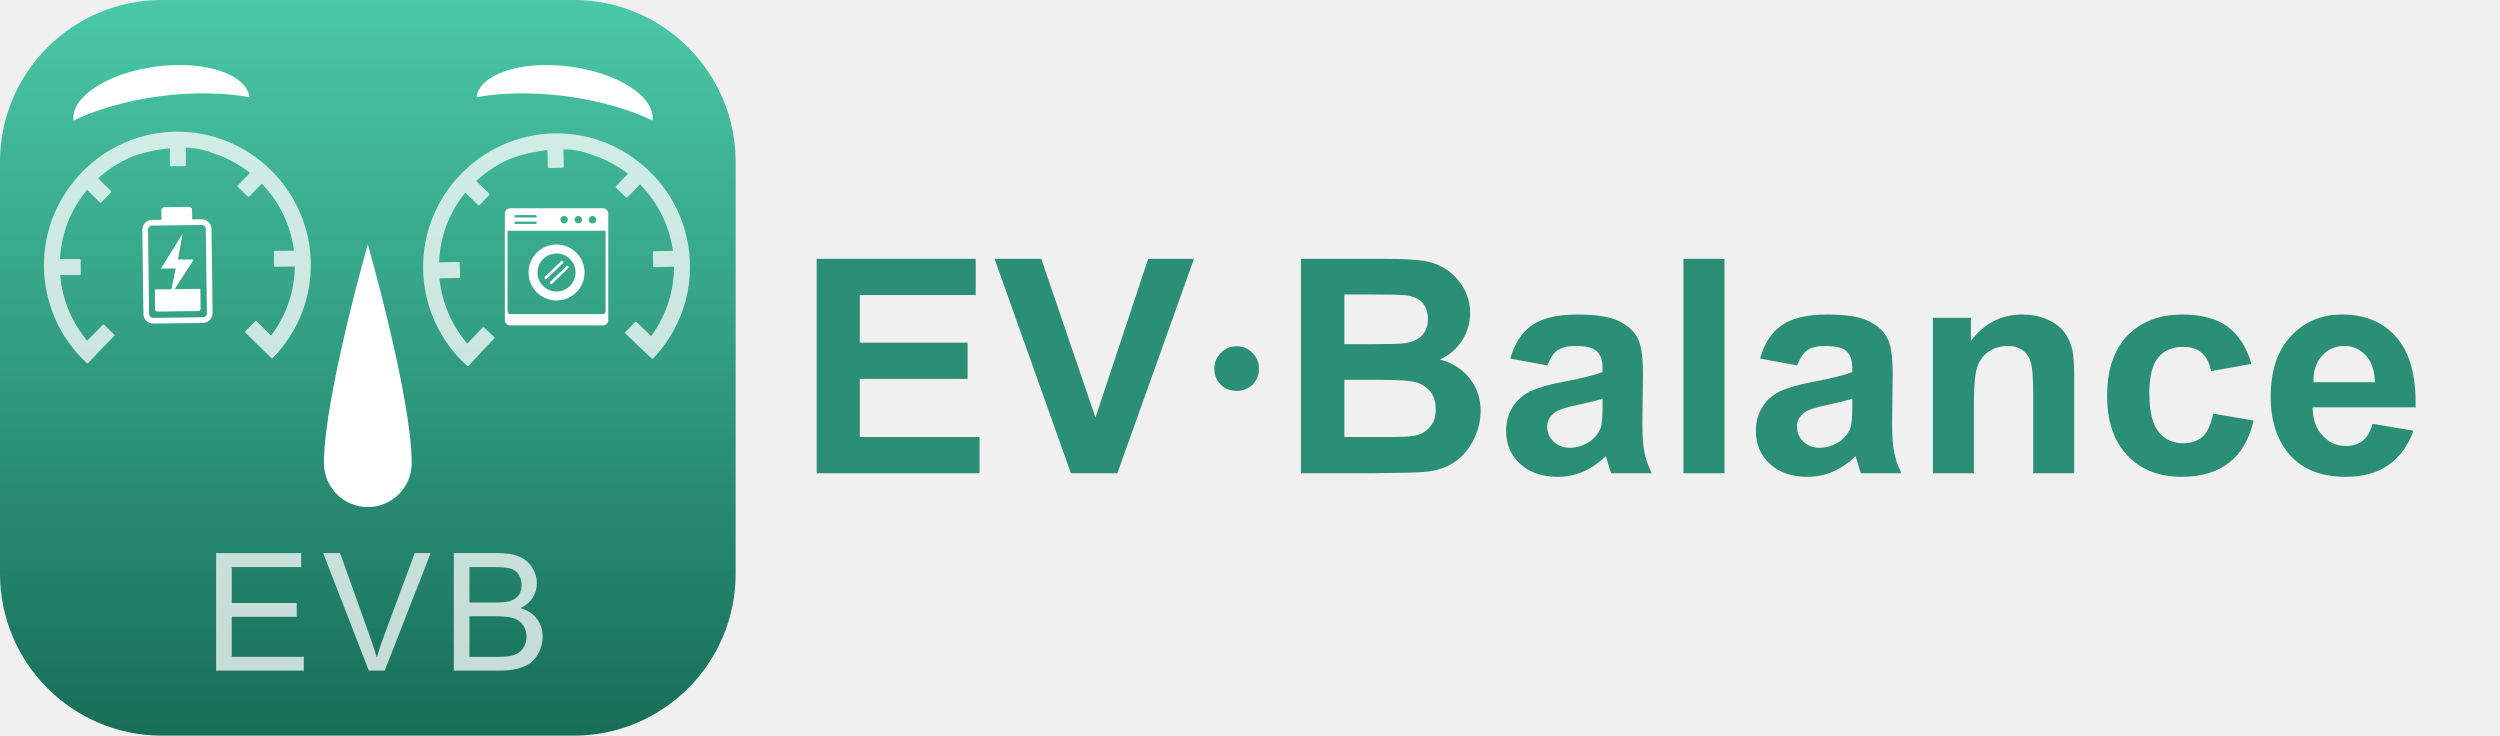
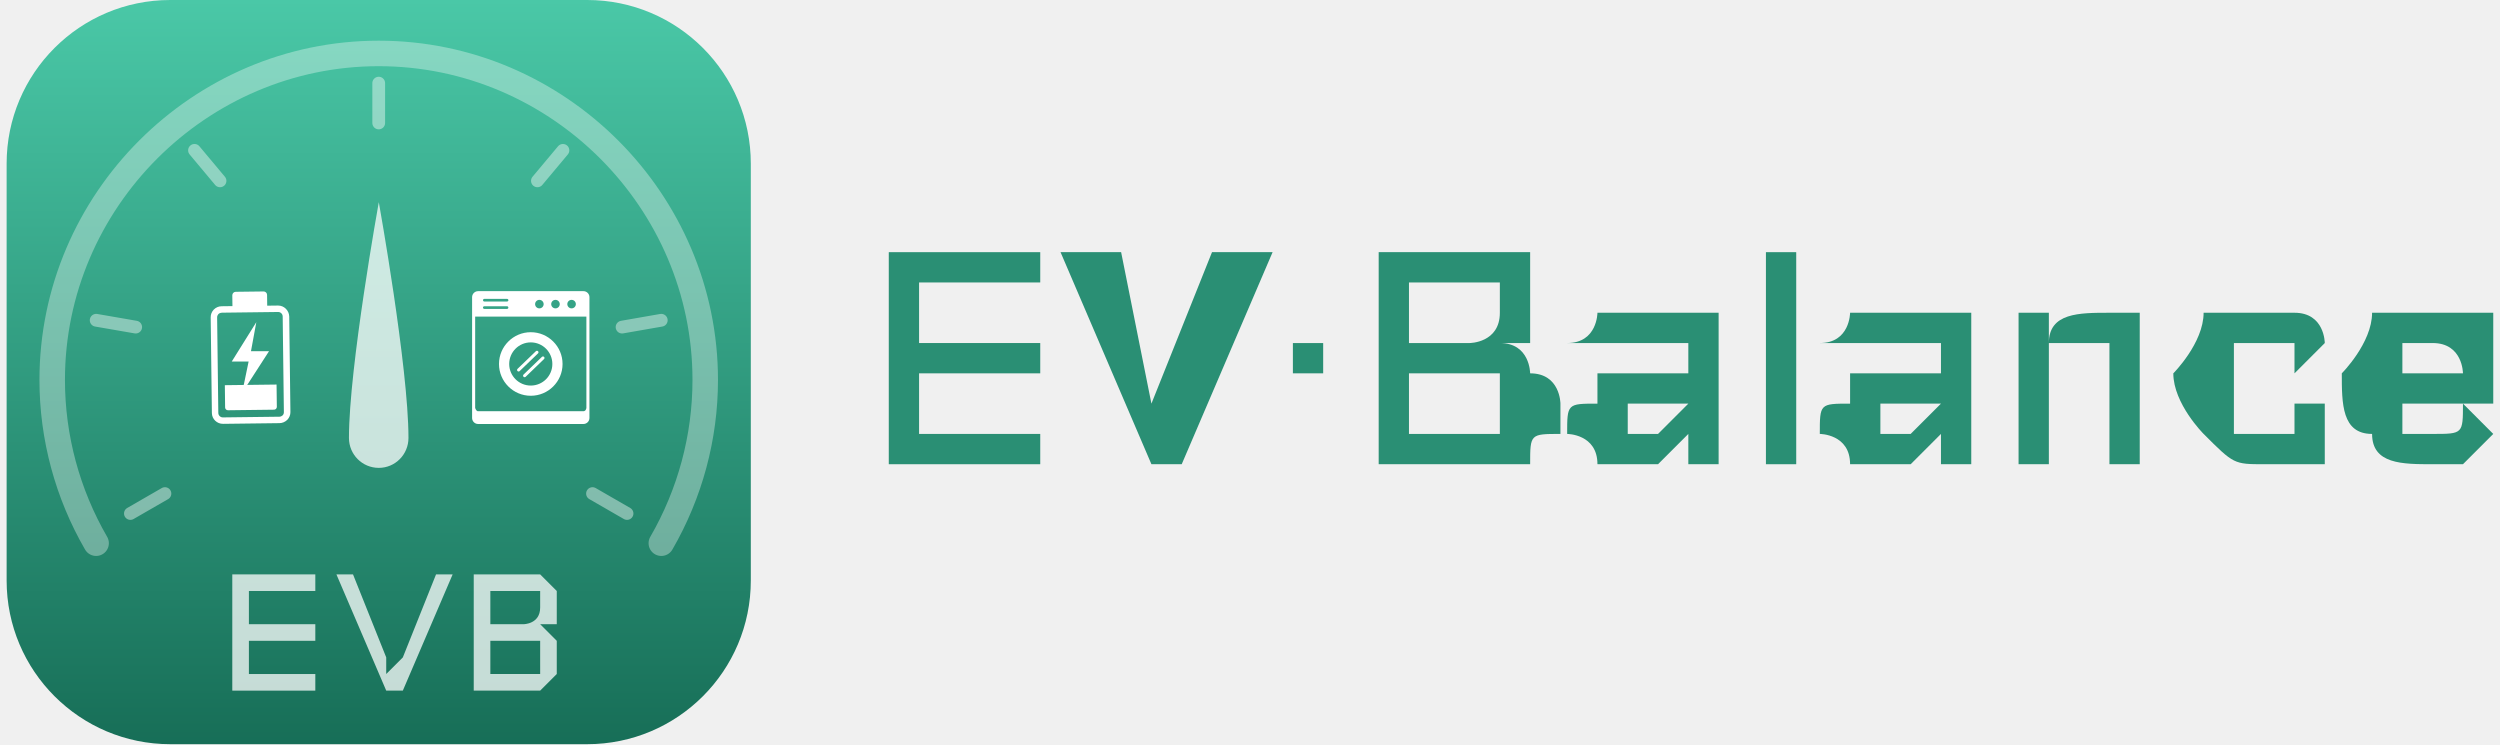
- <svg xmlns="http://www.w3.org/2000/svg" width="100%" height="100%" viewBox="0 0 870 256" version="1.1" xml:space="preserve" style="fill-rule:evenodd;clip-rule:evenodd;stroke-linejoin:round;stroke-miterlimit:2;">
-   <path d="M256,56.32L256,199.68C256,230.764 230.764,256 199.68,256L56.32,256C25.236,256 0,230.764 0,199.68L0,56.32C0,25.236 25.236,0 56.32,0L199.68,0C230.764,0 256,25.236 256,56.32Z" style="fill:url(#_Linear1);" />
-   <g transform="matrix(0.833239,0,0,0.833239,5.075334,21.00455)">
-     <g transform="matrix(0.907189,-0.007428,0.007428,0.907189,67.99546,85.52756)">
-       <g transform="matrix(1,0,0,1,-61.44,-61.44)">
-         <clipPath id="_clip2">
-           <rect x="0" y="0" width="122.88" height="122.88" />
-         </clipPath>
-         <g clip-path="url(#_clip2)">
-           <path d="M19.33,106.17C6.997,94.566 -0.005,78.364 -0.005,61.43C-0.005,27.73 27.725,-0 61.425,-0C61.43,-0 61.435,-0 61.44,0C69.481,-0.008 77.444,1.575 84.87,4.66C99.931,10.949 111.916,22.937 118.2,38C126.035,56.792 123.937,78.315 112.62,95.24C110.389,98.576 107.844,101.69 105.02,104.54C104.827,104.729 104.513,104.729 104.32,104.54L101.25,101.48C101.186,101.457 101.128,101.419 101.08,101.37L92.52,92.81C92.331,92.617 92.331,92.303 92.52,92.11L97,87.62C97.193,87.431 97.507,87.431 97.7,87.62L104.31,94.23C105.712,92.413 106.997,90.509 108.16,88.53C112.797,80.637 115.325,71.682 115.5,62.53L106.4,62.53C106.126,62.53 105.9,62.304 105.9,62.03L105.9,55.7C105.9,55.426 106.126,55.2 106.4,55.2L115.16,55.2C114.489,49.455 112.895,43.857 110.44,38.62C107.956,33.336 104.641,28.484 100.62,24.25L94.76,30.11C94.567,30.299 94.253,30.299 94.06,30.11L89.57,25.62C89.381,25.427 89.381,25.113 89.57,24.92L95.22,19.27C90.745,15.667 85.726,12.798 80.35,10.77C75.1,8.77 71.62,7.62 65.75,7.39L65.75,15.39C65.75,15.664 65.524,15.89 65.25,15.89L58.89,15.89C58.616,15.89 58.39,15.664 58.39,15.39L58.39,7.59C52.56,8.14 44.84,9.59 39.7,11.88C34.431,14.196 29.564,17.336 25.28,21.18L31.15,27.05C31.339,27.243 31.339,27.557 31.15,27.75L26.66,32.24C26.467,32.429 26.153,32.429 25.96,32.24L20.16,26.44C16.378,30.875 13.338,35.893 11.16,41.3C9.027,46.709 7.771,52.425 7.44,58.23L16.44,58.23C16.714,58.23 16.94,58.456 16.94,58.73L16.94,65.09C16.94,65.364 16.714,65.59 16.44,65.59L7.44,65.59C7.657,68.482 8.109,71.351 8.79,74.17C9.506,77.155 10.48,80.073 11.7,82.89C12.742,85.308 13.959,87.648 15.34,89.89C16.625,91.987 18.055,93.992 19.62,95.89L26.86,88.65C27.053,88.461 27.367,88.461 27.56,88.65L32.05,93.14C32.239,93.333 32.239,93.647 32.05,93.84C28,97.93 24,101.9 20,106.15C19.91,106.243 19.785,106.296 19.655,106.296C19.525,106.296 19.4,106.243 19.31,106.15L19.33,106.17Z" style="fill:white;fill-opacity:0.75;fill-rule:nonzero;" />
-         </g>
-       </g>
+ <svg xmlns="http://www.w3.org/2000/svg" width="100%" height="100%" viewBox="0 0 860 256" version="1.1" xml:space="preserve" style="fill-rule:evenodd;clip-rule:evenodd;stroke-linecap:round;">
+   <g transform="matrix(1,0,0,1,2.279492,0)">
+     <path d="M256,56.3L256,199.7C256,230.8 230.8,256 199.7,256L56.3,256C25.2,256 0,230.8 0,199.7L0,56.3C0,25.2 25.2,0 56.3,0L199.7,0C230.8,0 256,25.2 256,56.3Z" style="fill:url(#_Linear1);" />
+     <g transform="matrix(1.218233,0,0,1.218233,-27.93386,-25.23125)">
+       <path d="M48.2,174.1C40.1,160.1 35.8,144.2 35.8,128C35.8,77.4 77.4,35.8 128,35.8C178.6,35.8 220.2,77.4 220.2,128C220.2,144.2 215.9,160.1 207.8,174.1" style="fill:none;fill-rule:nonzero;stroke:white;stroke-opacity:0.34;stroke-width:7.2px;" />
    </g>
-     <g transform="matrix(1.089159,0,0,1.089159,-10.75333,-17.04836)">
+     <g transform="matrix(1.070452,0,0,1.070452,-9.017846,-9.72318)">
+       <path d="M48.2,174.1L59.3,167.7" style="fill:none;fill-rule:nonzero;stroke:white;stroke-opacity:0.42;stroke-width:4.1px;" />
+       <path d="M37.2,112L49.9,114.2" style="fill:none;fill-rule:nonzero;stroke:white;stroke-opacity:0.42;stroke-width:4.1px;" />
+       <path d="M68.8,57.4L77,67.2" style="fill:none;fill-rule:nonzero;stroke:white;stroke-opacity:0.42;stroke-width:4.1px;" />
+       <path d="M128,35.8L128,48.6" style="fill:none;fill-rule:nonzero;stroke:white;stroke-opacity:0.42;stroke-width:4.1px;" />
+       <path d="M187.2,57.4L179,67.2" style="fill:none;fill-rule:nonzero;stroke:white;stroke-opacity:0.42;stroke-width:4.1px;" />
+       <path d="M218.8,112L206.2,114.2" style="fill:none;fill-rule:nonzero;stroke:white;stroke-opacity:0.42;stroke-width:4.1px;" />
+       <path d="M207.8,174.1L196.7,167.7" style="fill:none;fill-rule:nonzero;stroke:white;stroke-opacity:0.42;stroke-width:4.1px;" />
+     </g>
+     <g transform="matrix(1.017662,0,0,1.017662,10.29639,27.16154)">
      <g transform="matrix(1,0,0,1,-11.11764,-13.98102)">
-         <path d="M85.38,96.19L77.11,109.47L82.76,109.47L80.59,120.13L89.73,105.98L83.64,105.98L85.38,96.19Z" style="fill:white;fill-rule:nonzero;" />
+         <path d="M85.4,96.2L77.1,109.5L82.8,109.5L80.6,120.1L89.7,106L83.6,106L85.4,96.2Z" style="fill:white;fill-rule:nonzero;" />
      </g>
      <g transform="matrix(-0.004504,-0.362687,0.362687,-0.004504,72.30236,94.17898)">
        <g transform="matrix(1,0,0,1,-61.44,-36.585)">
-           <clipPath id="_clip3">
-             <rect x="0" y="0" width="122.88" height="73.17" />
+           <clipPath id="_clip2">
+             <rect x="0" y="0" width="122.9" height="73.2" />
          </clipPath>
-           <g clip-path="url(#_clip3)">
-             <path d="M109.58,62.92L109.58,52.81L119.66,52.81C121.424,52.805 122.875,51.354 122.88,49.59L122.88,23.59C122.869,21.828 121.422,20.381 119.66,20.37L109.58,20.37L109.58,10.25C109.583,7.535 108.503,4.927 106.58,3.01L106.38,2.83C104.496,1.026 101.989,0.012 99.38,0L10.25,-0C4.633,0.016 0.016,4.633 0,10.25L0,62.92C-0.002,65.632 1.078,68.236 3,70.15C4.917,72.073 7.525,73.153 10.24,73.15L99.33,73.15C104.947,73.134 109.564,68.517 109.58,62.9L109.58,62.92ZM103.58,10.25L103.58,62.92C103.569,65.225 101.675,67.119 99.37,67.13L10.25,67.13C9.124,67.137 8.042,66.689 7.25,65.89C6.456,65.095 6.013,64.014 6.02,62.89L6.02,10.25C6.02,10.243 6.02,10.237 6.02,10.23C6.02,7.909 7.929,6 10.25,6C10.25,6 99.33,6 99.33,6C100.39,5.999 101.413,6.399 102.19,7.12L102.3,7.24C103.097,8.034 103.544,9.115 103.54,10.24L103.58,10.25Z" style="fill:white;fill-rule:nonzero;" />
-             <path d="M36.05,60.56L36.05,12.39L15.23,12.39C13.804,12.406 12.636,13.574 12.62,15L12.62,58C12.625,59.428 13.802,60.6 15.23,60.6L36.05,60.56Z" style="fill:white;" />
+           <g clip-path="url(#_clip2)">
+             <path d="M109.6,62.9L109.6,52.8L119.7,52.8C121.4,52.8 122.9,51.4 122.9,49.6L122.9,23.6C122.9,21.8 121.4,20.4 119.7,20.4L109.6,20.4L109.6,10.2C109.6,7.5 108.5,4.9 106.6,3L106.4,2.8C104.5,1 102,0 99.4,0L10.2,-0C4.6,0 0,4.6 0,10.3L0,62.9C-0,65.6 1.1,68.2 3,70.2C4.9,72.1 7.5,73.2 10.2,73.2L99.3,73.2C104.9,73.1 109.6,68.5 109.6,62.9L109.6,62.9ZM103.6,10.2L103.6,62.9C103.6,65.2 101.7,67.1 99.4,67.1L10.2,67.1C9.1,67.1 8,66.7 7.2,65.9C6.5,65.1 6,64 6,62.9L6,10.2C6,10.2 6,10.2 6,10.2C6,7.9 7.9,6 10.2,6C10.2,6 99.3,6 99.3,6C100.4,6 101.4,6.4 102.2,7.1L102.3,7.2C103.1,8 103.5,9.1 103.5,10.2L103.6,10.2Z" style="fill:white;fill-rule:nonzero;" />
+             <path d="M36,60.6L36,12.4L15.2,12.4C13.8,12.4 12.6,13.6 12.6,15L12.6,58C12.6,59.4 13.8,60.6 15.2,60.6L36,60.6Z" style="fill:white;" />
          </g>
        </g>
      </g>
    </g>
-   </g>
-   <g transform="matrix(0.833239,0,0,0.833239,37.6155,22.18339)">
-     <g transform="matrix(0.907018,-0.019112,0.019112,0.907018,187.2971,84.82017)">
-       <g transform="matrix(1,0,0,1,-61.44,-61.44)">
-         <clipPath id="_clip4">
-           <rect x="0" y="0" width="122.88" height="122.88" />
+     <g transform="matrix(0.089312,0,0,0.089312,180.307,123.0039)">
+       <g transform="matrix(1,0,0,1,-226,-255.787)">
+         <clipPath id="_clip3">
+           <rect x="0" y="0" width="452" height="511.6" />
        </clipPath>
-         <g clip-path="url(#_clip4)">
-           <path d="M19.33,106.17C6.997,94.566 -0.005,78.364 -0.005,61.43C-0.005,27.73 27.725,-0 61.425,-0C61.43,-0 61.435,-0 61.44,0C69.481,-0.008 77.444,1.575 84.87,4.66C99.931,10.949 111.916,22.937 118.2,38C126.035,56.792 123.937,78.315 112.62,95.24C110.389,98.576 107.844,101.69 105.02,104.54C104.827,104.729 104.513,104.729 104.32,104.54L101.25,101.48C101.186,101.457 101.128,101.419 101.08,101.37L92.52,92.81C92.331,92.617 92.331,92.303 92.52,92.11L97,87.62C97.193,87.431 97.507,87.431 97.7,87.62L104.31,94.23C105.712,92.413 106.997,90.509 108.16,88.53C112.797,80.637 115.325,71.682 115.5,62.53L106.4,62.53C106.126,62.53 105.9,62.304 105.9,62.03L105.9,55.7C105.9,55.426 106.126,55.2 106.4,55.2L115.16,55.2C114.489,49.455 112.895,43.857 110.44,38.62C107.956,33.336 104.641,28.484 100.62,24.25L94.76,30.11C94.567,30.299 94.253,30.299 94.06,30.11L89.57,25.62C89.381,25.427 89.381,25.113 89.57,24.92L95.22,19.27C90.745,15.667 85.726,12.798 80.35,10.77C75.1,8.77 71.62,7.62 65.75,7.39L65.75,15.39C65.75,15.664 65.524,15.89 65.25,15.89L58.89,15.89C58.616,15.89 58.39,15.664 58.39,15.39L58.39,7.59C52.56,8.14 44.84,9.59 39.7,11.88C34.431,14.196 29.564,17.336 25.28,21.18L31.15,27.05C31.339,27.243 31.339,27.557 31.15,27.75L26.66,32.24C26.467,32.429 26.153,32.429 25.96,32.24L20.16,26.44C16.378,30.875 13.338,35.893 11.16,41.3C9.027,46.709 7.771,52.425 7.44,58.23L16.44,58.23C16.714,58.23 16.94,58.456 16.94,58.73L16.94,65.09C16.94,65.364 16.714,65.59 16.44,65.59L7.44,65.59C7.657,68.482 8.109,71.351 8.79,74.17C9.506,77.155 10.48,80.073 11.7,82.89C12.742,85.308 13.959,87.648 15.34,89.89C16.625,91.987 18.055,93.992 19.62,95.89L26.86,88.65C27.053,88.461 27.367,88.461 27.56,88.65L32.05,93.14C32.239,93.333 32.239,93.647 32.05,93.84C28,97.93 24,101.9 20,106.15C19.91,106.243 19.785,106.296 19.655,106.296C19.525,106.296 19.4,106.243 19.31,106.15L19.33,106.17Z" style="fill:white;fill-opacity:0.75;fill-rule:nonzero;" />
+         <g clip-path="url(#_clip3)">
+           <path d="M23.1,0L429,0C441.6,0 452,10.4 452,23.1L452,488.5C452,501.2 441.6,511.6 429,511.6L23,511.6C10.4,511.6 0,501.2 0,488.5L0,23.1C0,10.4 10.4,0 23.1,0ZM226,158.1C259.8,158.1 290.4,171.8 312.5,194C334.7,216.1 348.4,246.7 348.4,280.5C348.4,314.3 334.7,344.9 312.5,367C290.4,389.2 259.8,402.9 226,402.9C192.2,402.9 161.6,389.2 139.5,367C117.3,344.9 103.6,314.3 103.6,280.5C103.6,246.7 117.3,216.1 139.5,194C161.6,171.8 192.2,158.1 226,158.1ZM268.9,253.1C270,252 271.5,251.4 273,251.4C276.2,251.4 278.9,254.1 278.9,257.3C278.9,258.9 278.2,260.4 277.1,261.5L206.2,329.9C205.1,330.9 203.7,331.5 202.2,331.5C199,331.5 196.3,328.8 196.3,325.6C196.3,324 196.9,322.5 198,321.4L268.9,253.1ZM245.8,231.1C246.9,230.1 248.3,229.6 249.8,229.6C253,229.6 255.7,232.2 255.7,235.4C255.7,237 255.1,238.5 254,239.6L183.1,307.9C182,308.9 180.6,309.5 179.1,309.5C175.9,309.5 173.2,306.8 173.2,303.6C173.2,302 173.9,300.5 174.9,299.4L245.8,231.1ZM226,197.3C271.9,197.3 309.1,234.6 309.1,280.5C309.1,326.4 271.9,363.6 226,363.6C180.1,363.6 142.9,326.4 142.9,280.5C142.9,234.6 180.1,197.3 226,197.3ZM431.7,462.1C433.3,461.6 434.6,460.8 435.7,459.8C437.8,457.7 439.3,454.5 440.2,450.3L440.2,98L11.8,98L11.8,450C13.3,454.3 15,457.5 17.1,459.7C18.2,460.8 19.3,461.7 20.6,462.2C21.4,462.4 22.2,462.4 23,462.4L429,462.4C429.9,462.4 430.8,462.3 431.7,462.1ZM259.1,33.5C263.7,33.5 267.8,35.3 270.8,38.3L270.9,38.5C273.9,41.5 275.6,45.6 275.6,49.9C275.6,54.4 273.7,58.5 270.8,61.5C267.7,64.6 263.5,66.3 259.1,66.3C254.8,66.3 250.6,64.6 247.5,61.5C244.4,58.4 242.7,54.3 242.7,49.9C242.7,45.5 244.4,41.4 247.5,38.3C250.6,35.2 254.8,33.4 259.1,33.5ZM47.1,68.4C44.2,68.4 41.9,66.1 41.9,63.3C41.9,60.4 44.2,58.1 47.1,58.1L134.6,58.1C137.4,58.2 139.7,60.5 139.7,63.3C139.7,66 137.4,68.3 134.6,68.4L47.1,68.4ZM47.1,39.9C44.3,39.9 42,37.6 42,34.8C42,32 44.3,29.7 47.1,29.7L134.6,29.7C137.5,29.7 139.8,32 139.8,34.8C139.8,37.6 137.5,39.9 134.6,39.9L47.1,39.9ZM383.2,33.5C387.7,33.5 391.8,35.3 394.8,38.3L395,38.5C397.9,41.5 399.6,45.6 399.6,49.9C399.6,54.4 397.8,58.5 394.8,61.5C391.7,64.6 387.5,66.3 383.2,66.3C378.8,66.3 374.6,64.6 371.6,61.5C368.5,58.4 366.7,54.3 366.7,49.9C366.7,45.4 368.6,41.3 371.5,38.3L371.6,38.3C374.5,35.3 378.6,33.5 383.2,33.5ZM321.2,33.5C325.7,33.5 329.8,35.3 332.8,38.3L332.9,38.5C335.9,41.5 337.6,45.6 337.6,49.9C337.6,54.4 335.8,58.5 332.8,61.5C329.7,64.6 325.5,66.3 321.2,66.3C316.8,66.3 312.6,64.6 309.5,61.5C306.4,58.4 304.7,54.3 304.7,49.9C304.7,45.4 306.6,41.3 309.5,38.3L309.5,38.3C312.5,35.3 316.6,33.5 321.2,33.5Z" style="fill:white;" />
        </g>
      </g>
    </g>
-     <g transform="matrix(0.095586,0,0,0.095586,187.2971,84.82017)">
-       <g transform="matrix(1,0,0,1,-226,-255.787)">
-         <path d="M23.05,0L428.951,0C441.606,0 452,10.397 452,23.05L452,488.525C452,501.196 441.621,511.574 428.951,511.574L23.049,511.574C10.379,511.574 0,501.194 0,488.525L0,23.05C0,10.361 10.361,0 23.05,0ZM226,158.139C259.785,158.139 290.376,171.835 312.52,193.978C334.661,216.119 348.358,246.71 348.358,280.496C348.358,314.281 334.662,344.872 312.52,367.015C290.378,389.157 259.785,402.854 226,402.854C192.215,402.854 161.624,389.157 139.482,367.015C117.339,344.872 103.643,314.281 103.643,280.496C103.643,246.71 117.341,216.119 139.482,193.978C161.622,171.836 192.215,158.139 226,158.139ZM268.925,253.088C270.018,252.036 271.477,251.449 272.994,251.449C276.213,251.449 278.861,254.097 278.861,257.316C278.861,258.911 278.211,260.439 277.062,261.545L206.175,329.88C205.089,330.894 203.657,331.458 202.171,331.458C198.952,331.458 196.302,328.808 196.302,325.589C196.302,324.025 196.927,322.524 198.037,321.423L268.925,253.088ZM245.825,231.114C246.907,230.121 248.324,229.57 249.792,229.57C253.012,229.57 255.662,232.22 255.662,235.44C255.662,236.987 255.051,238.472 253.963,239.571L183.077,307.907C181.995,308.899 180.578,309.451 179.11,309.451C175.89,309.451 173.24,306.801 173.24,303.581C173.24,302.034 173.851,300.548 174.94,299.449L245.825,231.114ZM226,197.348C271.921,197.348 309.149,234.576 309.149,280.497C309.149,326.419 271.921,363.647 226,363.647C180.079,363.647 142.851,326.419 142.851,280.497C142.851,234.576 180.079,197.348 226,197.348ZM431.666,462.118C433.259,461.611 434.584,460.822 435.668,459.779C437.822,457.706 439.305,454.485 440.23,450.329L440.23,98.049L11.77,98.049L11.77,449.952C13.255,454.278 15.024,457.494 17.059,459.651C18.156,460.818 19.349,461.657 20.63,462.188C21.411,462.358 22.22,462.449 23.05,462.449L428.951,462.449C429.887,462.449 430.797,462.333 431.666,462.118ZM259.136,33.456C263.674,33.456 267.786,35.297 270.762,38.273L270.929,38.456C273.911,41.517 275.58,45.626 275.579,49.899C275.579,54.438 273.738,58.549 270.762,61.525C267.683,64.612 263.496,66.347 259.136,66.342C254.775,66.347 250.588,64.612 247.508,61.525C244.421,58.446 242.686,54.259 242.691,49.899C242.69,45.54 244.427,41.356 247.514,38.279C250.588,35.187 254.775,33.449 259.136,33.456ZM47.058,68.393C44.237,68.393 41.916,66.072 41.916,63.251C41.916,60.43 44.237,58.109 47.058,58.109L134.631,58.109C137.414,58.164 139.673,60.468 139.673,63.251C139.673,66.034 137.414,68.338 134.631,68.393L47.058,68.393ZM47.058,39.94C44.275,39.885 42.016,37.581 42.016,34.798C42.016,32.015 44.275,29.711 47.058,29.656L134.631,29.656C137.452,29.656 139.773,31.977 139.773,34.798C139.773,37.619 137.452,39.94 134.631,39.94L47.058,39.94ZM383.171,33.456C387.709,33.456 391.821,35.297 394.797,38.273L394.965,38.456C397.946,41.517 399.615,45.626 399.614,49.899C399.614,54.438 397.773,58.549 394.797,61.525C391.718,64.612 387.531,66.347 383.171,66.342C378.812,66.344 374.627,64.607 371.551,61.519C368.458,58.446 366.72,54.259 366.727,49.899C366.727,45.374 368.569,41.265 371.545,38.285L371.557,38.273C374.544,35.294 378.65,33.456 383.171,33.456ZM321.153,33.456C325.692,33.456 329.803,35.297 332.779,38.273L332.947,38.456C335.929,41.517 337.598,45.626 337.597,49.899C337.597,54.438 335.755,58.549 332.779,61.525C329.7,64.612 325.513,66.347 321.153,66.342C316.794,66.344 312.61,64.607 309.533,61.519C306.441,58.445 304.703,54.259 304.71,49.899C304.71,45.374 306.551,41.265 309.527,38.285L309.539,38.273C312.527,35.294 316.632,33.456 321.153,33.456Z" style="fill:white;" />
-       </g>
-     </g>
-   </g>
-   <g>
-     <g transform="matrix(1.085509,0,0,1.085509,276.599,164.6868)">
-       <g>
-         <g transform="matrix(96,0,0,96,0,0)">
-           <path d="M0.073,-0L0.073,-0.716L0.604,-0.716L0.604,-0.595L0.217,-0.595L0.217,-0.436L0.577,-0.436L0.577,-0.315L0.217,-0.315L0.217,-0.121L0.617,-0.121L0.617,-0L0.073,-0Z" style="fill:rgb(42,143,116);fill-rule:nonzero;" />
+     <g>
+       <g transform="matrix(1.085509,0,0,1.085509,293.0399,159.6908)">
+         <g>
+           <g transform="matrix(96,0,0,96,0,0)">
+             <path d="M0.1,-0L0.1,-0.7L0.6,-0.7L0.6,-0.6L0.2,-0.6L0.2,-0.4L0.6,-0.4L0.6,-0.3L0.2,-0.3L0.2,-0.1L0.6,-0.1L0.6,-0L0.1,-0Z" style="fill:rgb(42,143,116);fill-rule:nonzero;" />
+           </g>
+           <g transform="matrix(96,0,0,96,64.03125,0)">
+             <path d="M0.3,-0L-0,-0.7L0.2,-0.7L0.3,-0.2L0.5,-0.7L0.7,-0.7L0.4,-0L0.3,-0Z" style="fill:rgb(42,143,116);fill-rule:nonzero;" />
+           </g>
        </g>
-         <g transform="matrix(96,0,0,96,64.03125,0)">
-           <path d="M0.255,-0L-0,-0.716L0.156,-0.716L0.337,-0.186L0.513,-0.716L0.666,-0.716L0.41,-0L0.255,-0Z" style="fill:rgb(42,143,116);fill-rule:nonzero;" />
+         <g transform="matrix(96,0,0,96,128.0625,0)">
+           <path d="M0.2,-0.3C0.2,-0.3 0.2,-0.3 0.2,-0.3C0.2,-0.3 0.2,-0.3 0.1,-0.3C0.1,-0.3 0.1,-0.3 0.1,-0.3C0.1,-0.3 0.1,-0.3 0.1,-0.3C0.1,-0.4 0.1,-0.4 0.1,-0.4C0.1,-0.4 0.1,-0.4 0.1,-0.4C0.2,-0.4 0.2,-0.4 0.2,-0.4C0.2,-0.4 0.2,-0.4 0.2,-0.3Z" style="fill:rgb(42,143,116);fill-rule:nonzero;" />
+         </g>
+         <g>
+           <g transform="matrix(96,0,0,96,155.25,0)">
+             <path d="M0.1,-0.7L0.4,-0.7C0.4,-0.7 0.5,-0.7 0.5,-0.7C0.5,-0.7 0.5,-0.7 0.6,-0.7C0.6,-0.7 0.6,-0.6 0.6,-0.6C0.6,-0.6 0.6,-0.6 0.6,-0.5C0.6,-0.5 0.6,-0.5 0.6,-0.4C0.6,-0.4 0.6,-0.4 0.5,-0.4C0.6,-0.4 0.6,-0.3 0.6,-0.3C0.7,-0.3 0.7,-0.2 0.7,-0.2C0.7,-0.2 0.7,-0.1 0.7,-0.1C0.6,-0.1 0.6,-0.1 0.6,-0C0.6,-0 0.5,-0 0.5,-0C0.5,-0 0.4,-0 0.3,-0L0.1,-0L0.1,-0.7ZM0.2,-0.6L0.2,-0.4L0.3,-0.4C0.4,-0.4 0.4,-0.4 0.4,-0.4C0.4,-0.4 0.5,-0.4 0.5,-0.5C0.5,-0.5 0.5,-0.5 0.5,-0.5C0.5,-0.5 0.5,-0.6 0.5,-0.6C0.5,-0.6 0.4,-0.6 0.4,-0.6C0.4,-0.6 0.4,-0.6 0.3,-0.6L0.2,-0.6ZM0.2,-0.3L0.2,-0.1L0.4,-0.1C0.4,-0.1 0.4,-0.1 0.5,-0.1C0.5,-0.1 0.5,-0.1 0.5,-0.2C0.5,-0.2 0.5,-0.2 0.5,-0.2C0.5,-0.2 0.5,-0.3 0.5,-0.3C0.5,-0.3 0.5,-0.3 0.5,-0.3C0.4,-0.3 0.4,-0.3 0.3,-0.3L0.2,-0.3Z" style="fill:rgb(42,143,116);fill-rule:nonzero;" />
+           </g>
+           <g transform="matrix(96,0,0,96,224.5781,0)">
+             <path d="M0.2,-0.4L0,-0.4C0.1,-0.4 0.1,-0.5 0.1,-0.5C0.2,-0.5 0.2,-0.5 0.3,-0.5C0.3,-0.5 0.4,-0.5 0.4,-0.5C0.4,-0.5 0.5,-0.5 0.5,-0.5C0.5,-0.4 0.5,-0.4 0.5,-0.3L0.5,-0.2C0.5,-0.1 0.5,-0.1 0.5,-0.1C0.5,-0 0.5,-0 0.5,-0L0.4,-0C0.4,-0 0.4,-0 0.4,-0C0.4,-0 0.4,-0.1 0.4,-0.1C0.3,-0 0.3,-0 0.3,-0C0.3,0 0.2,0 0.2,0C0.2,0 0.1,-0 0.1,-0C0.1,-0.1 0,-0.1 0,-0.1C0,-0.2 0,-0.2 0.1,-0.2C0.1,-0.2 0.1,-0.3 0.1,-0.3C0.1,-0.3 0.2,-0.3 0.2,-0.3C0.3,-0.3 0.3,-0.3 0.4,-0.3L0.4,-0.4C0.4,-0.4 0.4,-0.4 0.3,-0.4C0.3,-0.4 0.3,-0.4 0.3,-0.4C0.2,-0.4 0.2,-0.4 0.2,-0.4C0.2,-0.4 0.2,-0.4 0.2,-0.4ZM0.4,-0.2C0.3,-0.2 0.3,-0.2 0.3,-0.2C0.2,-0.2 0.2,-0.2 0.2,-0.2C0.2,-0.2 0.2,-0.2 0.2,-0.2C0.2,-0.1 0.2,-0.1 0.2,-0.1C0.2,-0.1 0.2,-0.1 0.2,-0.1C0.3,-0.1 0.3,-0.1 0.3,-0.1C0.3,-0.1 0.3,-0.1 0.4,-0.2C0.4,-0.2 0.4,-0.2 0.4,-0.2L0.4,-0.2Z" style="fill:rgb(42,143,116);fill-rule:nonzero;" />
+           </g>
+           <g transform="matrix(96,0,0,96,277.9688,0)">
+             <rect x="0.1" y="-0.7" width="0.1" height="0.7" style="fill:rgb(42,143,116);fill-rule:nonzero;" />
+           </g>
+           <g transform="matrix(96,0,0,96,304.6406,0)">
+             <path d="M0.2,-0.4L0,-0.4C0.1,-0.4 0.1,-0.5 0.1,-0.5C0.2,-0.5 0.2,-0.5 0.3,-0.5C0.3,-0.5 0.4,-0.5 0.4,-0.5C0.4,-0.5 0.5,-0.5 0.5,-0.5C0.5,-0.4 0.5,-0.4 0.5,-0.3L0.5,-0.2C0.5,-0.1 0.5,-0.1 0.5,-0.1C0.5,-0 0.5,-0 0.5,-0L0.4,-0C0.4,-0 0.4,-0 0.4,-0C0.4,-0 0.4,-0.1 0.4,-0.1C0.3,-0 0.3,-0 0.3,-0C0.3,0 0.2,0 0.2,0C0.2,0 0.1,-0 0.1,-0C0.1,-0.1 0,-0.1 0,-0.1C0,-0.2 0,-0.2 0.1,-0.2C0.1,-0.2 0.1,-0.3 0.1,-0.3C0.1,-0.3 0.2,-0.3 0.2,-0.3C0.3,-0.3 0.3,-0.3 0.4,-0.3L0.4,-0.4C0.4,-0.4 0.4,-0.4 0.3,-0.4C0.3,-0.4 0.3,-0.4 0.3,-0.4C0.2,-0.4 0.2,-0.4 0.2,-0.4C0.2,-0.4 0.2,-0.4 0.2,-0.4ZM0.4,-0.2C0.3,-0.2 0.3,-0.2 0.3,-0.2C0.2,-0.2 0.2,-0.2 0.2,-0.2C0.2,-0.2 0.2,-0.2 0.2,-0.2C0.2,-0.1 0.2,-0.1 0.2,-0.1C0.2,-0.1 0.2,-0.1 0.2,-0.1C0.3,-0.1 0.3,-0.1 0.3,-0.1C0.3,-0.1 0.3,-0.1 0.4,-0.2C0.4,-0.2 0.4,-0.2 0.4,-0.2L0.4,-0.2Z" style="fill:rgb(42,143,116);fill-rule:nonzero;" />
+           </g>
+           <g transform="matrix(96,0,0,96,358.0312,0)">
+             <path d="M0.5,-0L0.4,-0L0.4,-0.3C0.4,-0.3 0.4,-0.4 0.4,-0.4C0.4,-0.4 0.4,-0.4 0.4,-0.4C0.4,-0.4 0.3,-0.4 0.3,-0.4C0.3,-0.4 0.3,-0.4 0.3,-0.4C0.2,-0.4 0.2,-0.4 0.2,-0.4C0.2,-0.3 0.2,-0.3 0.2,-0.2L0.2,-0L0.1,-0L0.1,-0.5L0.2,-0.5L0.2,-0.4C0.2,-0.5 0.3,-0.5 0.4,-0.5C0.4,-0.5 0.4,-0.5 0.5,-0.5C0.5,-0.5 0.5,-0.5 0.5,-0.5C0.5,-0.5 0.5,-0.4 0.5,-0.4C0.5,-0.4 0.5,-0.4 0.5,-0.3L0.5,-0Z" style="fill:rgb(42,143,116);fill-rule:nonzero;" />
+           </g>
+           <g transform="matrix(96,0,0,96,416.6719,0)">
+             <path d="M0.5,-0.4L0.4,-0.3C0.4,-0.4 0.4,-0.4 0.4,-0.4C0.3,-0.4 0.3,-0.4 0.3,-0.4C0.3,-0.4 0.2,-0.4 0.2,-0.4C0.2,-0.4 0.2,-0.3 0.2,-0.3C0.2,-0.2 0.2,-0.2 0.2,-0.1C0.2,-0.1 0.3,-0.1 0.3,-0.1C0.3,-0.1 0.3,-0.1 0.4,-0.1C0.4,-0.1 0.4,-0.2 0.4,-0.2L0.5,-0.2C0.5,-0.1 0.5,-0.1 0.5,-0C0.4,-0 0.4,0 0.3,0C0.2,0 0.2,-0 0.1,-0.1C0.1,-0.1 0,-0.2 0,-0.3C0,-0.3 0.1,-0.4 0.1,-0.5C0.2,-0.5 0.2,-0.5 0.3,-0.5C0.4,-0.5 0.4,-0.5 0.4,-0.5C0.5,-0.5 0.5,-0.4 0.5,-0.4Z" style="fill:rgb(42,143,116);fill-rule:nonzero;" />
+           </g>
+           <g transform="matrix(96,0,0,96,470.0625,0)">
+             <path d="M0.4,-0.2L0.5,-0.1C0.5,-0.1 0.5,-0.1 0.4,-0C0.4,-0 0.3,0 0.3,0C0.2,0 0.1,-0 0.1,-0.1C0,-0.1 0,-0.2 0,-0.3C0,-0.3 0.1,-0.4 0.1,-0.5C0.1,-0.5 0.2,-0.5 0.3,-0.5C0.3,-0.5 0.4,-0.5 0.5,-0.5C0.5,-0.4 0.5,-0.3 0.5,-0.2L0.2,-0.2C0.2,-0.2 0.2,-0.1 0.2,-0.1C0.2,-0.1 0.3,-0.1 0.3,-0.1C0.3,-0.1 0.3,-0.1 0.3,-0.1C0.4,-0.1 0.4,-0.1 0.4,-0.2ZM0.4,-0.3C0.4,-0.3 0.4,-0.4 0.3,-0.4C0.3,-0.4 0.3,-0.4 0.3,-0.4C0.2,-0.4 0.2,-0.4 0.2,-0.4C0.2,-0.4 0.2,-0.3 0.2,-0.3L0.4,-0.3Z" style="fill:rgb(42,143,116);fill-rule:nonzero;" />
+           </g>
        </g>
      </g>
-       <g transform="matrix(96,0,0,96,128.0625,0)">
-         <path d="M0.216,-0.349C0.216,-0.328 0.209,-0.311 0.195,-0.296C0.18,-0.282 0.162,-0.275 0.142,-0.275C0.12,-0.275 0.103,-0.282 0.088,-0.296C0.074,-0.311 0.067,-0.328 0.067,-0.349C0.067,-0.37 0.074,-0.387 0.089,-0.402C0.103,-0.417 0.121,-0.424 0.142,-0.424C0.162,-0.424 0.18,-0.417 0.194,-0.402C0.209,-0.387 0.216,-0.37 0.216,-0.349Z" style="fill:rgb(42,143,116);fill-rule:nonzero;" />
-       </g>
-       <g>
-         <g transform="matrix(96,0,0,96,155.25,0)">
-           <path d="M0.073,-0.716L0.359,-0.716C0.416,-0.716 0.458,-0.713 0.486,-0.709C0.514,-0.704 0.539,-0.694 0.561,-0.679C0.583,-0.664 0.601,-0.644 0.616,-0.619C0.63,-0.594 0.638,-0.567 0.638,-0.536C0.638,-0.502 0.629,-0.471 0.611,-0.443C0.593,-0.415 0.568,-0.394 0.537,-0.38C0.581,-0.368 0.614,-0.346 0.638,-0.315C0.661,-0.285 0.673,-0.249 0.673,-0.208C0.673,-0.175 0.665,-0.143 0.65,-0.113C0.635,-0.082 0.614,-0.057 0.588,-0.039C0.562,-0.02 0.53,-0.009 0.491,-0.005C0.467,-0.002 0.409,-0.001 0.317,-0L0.073,-0L0.073,-0.716ZM0.218,-0.597L0.218,-0.431L0.312,-0.431C0.369,-0.431 0.404,-0.432 0.417,-0.434C0.442,-0.437 0.462,-0.445 0.476,-0.459C0.49,-0.473 0.497,-0.492 0.497,-0.515C0.497,-0.537 0.491,-0.555 0.479,-0.569C0.467,-0.583 0.448,-0.591 0.424,-0.594C0.41,-0.596 0.369,-0.597 0.301,-0.597L0.218,-0.597ZM0.218,-0.312L0.218,-0.121L0.352,-0.121C0.404,-0.121 0.437,-0.122 0.451,-0.125C0.472,-0.129 0.49,-0.138 0.503,-0.154C0.517,-0.169 0.523,-0.189 0.523,-0.214C0.523,-0.236 0.518,-0.254 0.508,-0.269C0.497,-0.284 0.482,-0.295 0.463,-0.302C0.443,-0.309 0.4,-0.312 0.334,-0.312L0.218,-0.312Z" style="fill:rgb(42,143,116);fill-rule:nonzero;" />
-         </g>
-         <g transform="matrix(96,0,0,96,224.5781,0)">
-           <path d="M0.174,-0.36L0.05,-0.383C0.064,-0.433 0.088,-0.47 0.122,-0.494C0.156,-0.518 0.207,-0.53 0.274,-0.53C0.336,-0.53 0.381,-0.523 0.411,-0.509C0.441,-0.494 0.462,-0.476 0.474,-0.453C0.487,-0.431 0.493,-0.39 0.493,-0.331L0.491,-0.17C0.491,-0.125 0.493,-0.091 0.498,-0.07C0.502,-0.048 0.51,-0.025 0.522,-0L0.387,-0C0.383,-0.009 0.379,-0.023 0.374,-0.041C0.371,-0.049 0.37,-0.054 0.369,-0.057C0.345,-0.034 0.32,-0.017 0.293,-0.005C0.267,0.006 0.238,0.012 0.208,0.012C0.155,0.012 0.113,-0.003 0.082,-0.032C0.051,-0.061 0.036,-0.097 0.036,-0.142C0.036,-0.171 0.043,-0.197 0.057,-0.22C0.071,-0.243 0.09,-0.26 0.115,-0.273C0.141,-0.285 0.177,-0.296 0.225,-0.305C0.289,-0.317 0.333,-0.328 0.358,-0.338L0.358,-0.352C0.358,-0.378 0.351,-0.397 0.338,-0.408C0.325,-0.42 0.301,-0.425 0.265,-0.425C0.24,-0.425 0.221,-0.42 0.208,-0.411C0.194,-0.401 0.183,-0.384 0.174,-0.36ZM0.358,-0.249C0.34,-0.243 0.312,-0.236 0.274,-0.228C0.236,-0.22 0.211,-0.212 0.2,-0.204C0.182,-0.191 0.173,-0.175 0.173,-0.156C0.173,-0.137 0.18,-0.12 0.194,-0.106C0.209,-0.092 0.227,-0.085 0.249,-0.085C0.274,-0.085 0.297,-0.093 0.32,-0.109C0.336,-0.122 0.347,-0.137 0.353,-0.155C0.356,-0.167 0.358,-0.189 0.358,-0.222L0.358,-0.249Z" style="fill:rgb(42,143,116);fill-rule:nonzero;" />
-         </g>
-         <g transform="matrix(96,0,0,96,277.9688,0)">
-           <rect x="0.072" y="-0.716" width="0.137" height="0.716" style="fill:rgb(42,143,116);fill-rule:nonzero;" />
-         </g>
-         <g transform="matrix(96,0,0,96,304.6406,0)">
-           <path d="M0.174,-0.36L0.05,-0.383C0.064,-0.433 0.088,-0.47 0.122,-0.494C0.156,-0.518 0.207,-0.53 0.274,-0.53C0.336,-0.53 0.381,-0.523 0.411,-0.509C0.441,-0.494 0.462,-0.476 0.474,-0.453C0.487,-0.431 0.493,-0.39 0.493,-0.331L0.491,-0.17C0.491,-0.125 0.493,-0.091 0.498,-0.07C0.502,-0.048 0.51,-0.025 0.522,-0L0.387,-0C0.383,-0.009 0.379,-0.023 0.374,-0.041C0.371,-0.049 0.37,-0.054 0.369,-0.057C0.345,-0.034 0.32,-0.017 0.293,-0.005C0.267,0.006 0.238,0.012 0.208,0.012C0.155,0.012 0.113,-0.003 0.082,-0.032C0.051,-0.061 0.036,-0.097 0.036,-0.142C0.036,-0.171 0.043,-0.197 0.057,-0.22C0.071,-0.243 0.09,-0.26 0.115,-0.273C0.141,-0.285 0.177,-0.296 0.225,-0.305C0.289,-0.317 0.333,-0.328 0.358,-0.338L0.358,-0.352C0.358,-0.378 0.351,-0.397 0.338,-0.408C0.325,-0.42 0.301,-0.425 0.265,-0.425C0.24,-0.425 0.221,-0.42 0.208,-0.411C0.194,-0.401 0.183,-0.384 0.174,-0.36ZM0.358,-0.249C0.34,-0.243 0.312,-0.236 0.274,-0.228C0.236,-0.22 0.211,-0.212 0.2,-0.204C0.182,-0.191 0.173,-0.175 0.173,-0.156C0.173,-0.137 0.18,-0.12 0.194,-0.106C0.209,-0.092 0.227,-0.085 0.249,-0.085C0.274,-0.085 0.297,-0.093 0.32,-0.109C0.336,-0.122 0.347,-0.137 0.353,-0.155C0.356,-0.167 0.358,-0.189 0.358,-0.222L0.358,-0.249Z" style="fill:rgb(42,143,116);fill-rule:nonzero;" />
-         </g>
-         <g transform="matrix(96,0,0,96,358.0312,0)">
-           <path d="M0.543,-0L0.406,-0L0.406,-0.265C0.406,-0.321 0.403,-0.357 0.397,-0.373C0.392,-0.39 0.382,-0.403 0.369,-0.412C0.356,-0.421 0.34,-0.425 0.321,-0.425C0.298,-0.425 0.276,-0.419 0.257,-0.406C0.238,-0.393 0.226,-0.375 0.219,-0.354C0.212,-0.333 0.208,-0.293 0.208,-0.235L0.208,-0L0.071,-0L0.071,-0.519L0.198,-0.519L0.198,-0.442C0.243,-0.501 0.3,-0.53 0.369,-0.53C0.399,-0.53 0.427,-0.525 0.452,-0.514C0.477,-0.503 0.496,-0.489 0.509,-0.472C0.522,-0.455 0.531,-0.436 0.536,-0.415C0.541,-0.393 0.543,-0.362 0.543,-0.322L0.543,-0Z" style="fill:rgb(42,143,116);fill-rule:nonzero;" />
-         </g>
-         <g transform="matrix(96,0,0,96,416.6719,0)">
-           <path d="M0.524,-0.365L0.389,-0.341C0.384,-0.368 0.374,-0.388 0.358,-0.402C0.342,-0.416 0.321,-0.422 0.295,-0.422C0.261,-0.422 0.233,-0.411 0.213,-0.387C0.193,-0.363 0.183,-0.324 0.183,-0.269C0.183,-0.207 0.193,-0.164 0.214,-0.138C0.234,-0.113 0.262,-0.1 0.297,-0.1C0.323,-0.1 0.344,-0.108 0.361,-0.122C0.377,-0.137 0.389,-0.163 0.396,-0.199L0.531,-0.176C0.517,-0.114 0.49,-0.067 0.45,-0.036C0.41,-0.004 0.357,0.012 0.291,0.012C0.215,0.012 0.154,-0.012 0.109,-0.06C0.064,-0.108 0.042,-0.174 0.042,-0.259C0.042,-0.344 0.064,-0.411 0.109,-0.459C0.155,-0.506 0.216,-0.53 0.293,-0.53C0.356,-0.53 0.406,-0.517 0.444,-0.49C0.481,-0.462 0.508,-0.421 0.524,-0.365Z" style="fill:rgb(42,143,116);fill-rule:nonzero;" />
-         </g>
-         <g transform="matrix(96,0,0,96,470.0625,0)">
-           <path d="M0.372,-0.165L0.509,-0.142C0.491,-0.092 0.463,-0.054 0.426,-0.028C0.388,-0.001 0.34,0.012 0.283,0.012C0.193,0.012 0.126,-0.018 0.083,-0.077C0.049,-0.124 0.032,-0.183 0.032,-0.255C0.032,-0.341 0.054,-0.409 0.099,-0.457C0.144,-0.506 0.201,-0.53 0.27,-0.53C0.347,-0.53 0.408,-0.505 0.452,-0.454C0.497,-0.403 0.518,-0.325 0.516,-0.22L0.172,-0.22C0.173,-0.179 0.184,-0.147 0.206,-0.125C0.227,-0.102 0.253,-0.091 0.285,-0.091C0.306,-0.091 0.324,-0.097 0.339,-0.108C0.354,-0.12 0.365,-0.139 0.372,-0.165ZM0.38,-0.304C0.379,-0.343 0.369,-0.374 0.349,-0.394C0.33,-0.415 0.306,-0.425 0.278,-0.425C0.248,-0.425 0.223,-0.414 0.204,-0.393C0.184,-0.371 0.174,-0.341 0.175,-0.304L0.38,-0.304Z" style="fill:rgb(42,143,116);fill-rule:nonzero;" />
+       <g transform="matrix(0.595049,0,0,0.595049,75.34233,237.5759)">
+         <g>
+           <g transform="matrix(96,0,0,96,-5.76,0)">
+             <path d="M0.1,-0L0.1,-0.7L0.6,-0.7L0.6,-0.6L0.2,-0.6L0.2,-0.4L0.6,-0.4L0.6,-0.3L0.2,-0.3L0.2,-0.1L0.6,-0.1L0.6,-0L0.1,-0Z" style="fill:white;fill-opacity:0.75;fill-rule:nonzero;" />
+           </g>
+           <g transform="matrix(96,0,0,96,64.03125,0)">
+             <path d="M0.3,-0L0,-0.7L0.1,-0.7L0.3,-0.2C0.3,-0.2 0.3,-0.1 0.3,-0.1C0.3,-0.1 0.4,-0.2 0.4,-0.2L0.6,-0.7L0.7,-0.7L0.4,-0L0.3,-0Z" style="fill:white;fill-opacity:0.75;fill-rule:nonzero;" />
+           </g>
+           <g transform="matrix(96,0,0,96,133.8225,0)">
+             <path d="M0.1,-0L0.1,-0.7L0.3,-0.7C0.4,-0.7 0.4,-0.7 0.5,-0.7C0.5,-0.7 0.5,-0.7 0.6,-0.6C0.6,-0.6 0.6,-0.6 0.6,-0.5C0.6,-0.5 0.6,-0.5 0.6,-0.4C0.5,-0.4 0.5,-0.4 0.5,-0.4C0.5,-0.4 0.6,-0.3 0.6,-0.3C0.6,-0.3 0.6,-0.2 0.6,-0.2C0.6,-0.2 0.6,-0.1 0.6,-0.1C0.6,-0.1 0.6,-0.1 0.5,-0C0.5,-0 0.5,-0 0.5,-0C0.4,-0 0.4,-0 0.3,-0L0.1,-0ZM0.2,-0.4L0.3,-0.4C0.4,-0.4 0.4,-0.4 0.4,-0.4C0.4,-0.4 0.5,-0.4 0.5,-0.5C0.5,-0.5 0.5,-0.5 0.5,-0.5C0.5,-0.5 0.5,-0.6 0.5,-0.6C0.5,-0.6 0.4,-0.6 0.4,-0.6C0.4,-0.6 0.4,-0.6 0.3,-0.6L0.2,-0.6L0.2,-0.4ZM0.2,-0.1L0.3,-0.1C0.4,-0.1 0.4,-0.1 0.4,-0.1C0.4,-0.1 0.5,-0.1 0.5,-0.1C0.5,-0.1 0.5,-0.1 0.5,-0.1C0.5,-0.2 0.5,-0.2 0.5,-0.2C0.5,-0.2 0.5,-0.3 0.5,-0.3C0.5,-0.3 0.5,-0.3 0.4,-0.3C0.4,-0.3 0.4,-0.3 0.3,-0.3L0.2,-0.3L0.2,-0.1Z" style="fill:white;fill-opacity:0.75;fill-rule:nonzero;" />
+           </g>
        </g>
      </g>
    </g>
-     <g transform="matrix(0.595049,0,0,0.595049,74.13016,233.3779)">
-       <g>
-         <g transform="matrix(96,0,0,96,-5.76,0)">
-           <path d="M0.079,-0L0.079,-0.716L0.597,-0.716L0.597,-0.631L0.174,-0.631L0.174,-0.412L0.57,-0.412L0.57,-0.328L0.174,-0.328L0.174,-0.084L0.613,-0.084L0.613,-0L0.079,-0Z" style="fill:white;fill-opacity:0.75;fill-rule:nonzero;" />
-         </g>
-         <g transform="matrix(96,0,0,96,64.03125,0)">
-           <path d="M0.282,-0L0.004,-0.716L0.107,-0.716L0.293,-0.196C0.308,-0.154 0.32,-0.115 0.331,-0.079C0.342,-0.118 0.354,-0.157 0.369,-0.196L0.562,-0.716L0.659,-0.716L0.379,-0L0.282,-0Z" style="fill:white;fill-opacity:0.75;fill-rule:nonzero;" />
-         </g>
-         <g transform="matrix(96,0,0,96,133.8225,0)">
-           <path d="M0.073,-0L0.073,-0.716L0.342,-0.716C0.396,-0.716 0.44,-0.709 0.473,-0.694C0.506,-0.68 0.532,-0.657 0.551,-0.627C0.57,-0.597 0.579,-0.566 0.579,-0.533C0.579,-0.502 0.571,-0.473 0.554,-0.446C0.538,-0.419 0.513,-0.397 0.479,-0.381C0.522,-0.368 0.556,-0.347 0.579,-0.316C0.602,-0.285 0.614,-0.249 0.614,-0.208C0.614,-0.174 0.607,-0.143 0.593,-0.114C0.578,-0.085 0.561,-0.063 0.54,-0.047C0.519,-0.032 0.493,-0.02 0.462,-0.012C0.43,-0.004 0.392,-0 0.346,-0L0.073,-0ZM0.168,-0.415L0.323,-0.415C0.365,-0.415 0.395,-0.418 0.413,-0.423C0.437,-0.431 0.455,-0.442 0.468,-0.459C0.48,-0.476 0.486,-0.496 0.486,-0.521C0.486,-0.545 0.48,-0.566 0.469,-0.584C0.457,-0.602 0.441,-0.615 0.42,-0.621C0.399,-0.628 0.362,-0.631 0.311,-0.631L0.168,-0.631L0.168,-0.415ZM0.168,-0.084L0.346,-0.084C0.377,-0.084 0.398,-0.086 0.411,-0.088C0.432,-0.092 0.451,-0.098 0.465,-0.107C0.48,-0.117 0.492,-0.13 0.501,-0.147C0.511,-0.165 0.516,-0.185 0.516,-0.208C0.516,-0.234 0.509,-0.257 0.495,-0.277C0.481,-0.297 0.462,-0.311 0.438,-0.319C0.414,-0.327 0.379,-0.331 0.333,-0.331L0.168,-0.331L0.168,-0.084Z" style="fill:white;fill-opacity:0.75;fill-rule:nonzero;" />
-         </g>
-       </g>
+     <g transform="matrix(0.671388,0,0,1,65.18771,-9.554307)">
+       <path d="M93.6,79.1C93.6,79.1 108.8,135.9 108.8,160.2C108.8,165.9 102,170.5 93.6,170.5C85.1,170.5 78.3,165.9 78.3,160.2C78.3,135.9 93.6,79.1 93.6,79.1Z" style="fill:white;fill-opacity:0.75;" />
    </g>
-   </g>
-   <g transform="matrix(1,0,0,1,34.4441,5.990142)">
-     <path d="M93.556,79.087C93.556,79.087 108.826,132.364 108.826,155.197C108.826,163.624 101.983,170.466 93.556,170.466C85.128,170.466 78.286,163.624 78.286,155.197C78.286,132.364 93.556,79.087 93.556,79.087Z" style="fill:white;" />
-   </g>
-   <g transform="matrix(0.090115,0.682973,-1.902471,0.251021,124.7731,-14.85318)">
-     <path d="M62.912,22.914C59.339,26.67 56.438,32.591 56.438,39.012C56.438,45.434 59.339,51.355 62.912,55.111C51.002,55.111 41.333,47.897 41.333,39.012C41.333,30.127 51.002,22.914 62.912,22.914Z" style="fill:white;" />
-   </g>
-   <g transform="matrix(-0.090115,0.682973,1.902471,0.251021,127.8947,-14.85318)">
-     <path d="M62.912,22.914C59.339,26.67 56.438,32.591 56.438,39.012C56.438,45.434 59.339,51.355 62.912,55.111C51.002,55.111 41.333,47.897 41.333,39.012C41.333,30.127 51.002,22.914 62.912,22.914Z" style="fill:white;" />
  </g>
  <defs>
    <linearGradient id="_Linear1" x1="0" y1="0" x2="1" y2="0" gradientUnits="userSpaceOnUse" gradientTransform="matrix(0,256,-256,0,0,0)">
      <stop offset="0" style="stop-color:rgb(74,200,167);stop-opacity:1" />
      <stop offset="1" style="stop-color:rgb(23,110,87);stop-opacity:1" />
    </linearGradient>
  </defs>
</svg>
